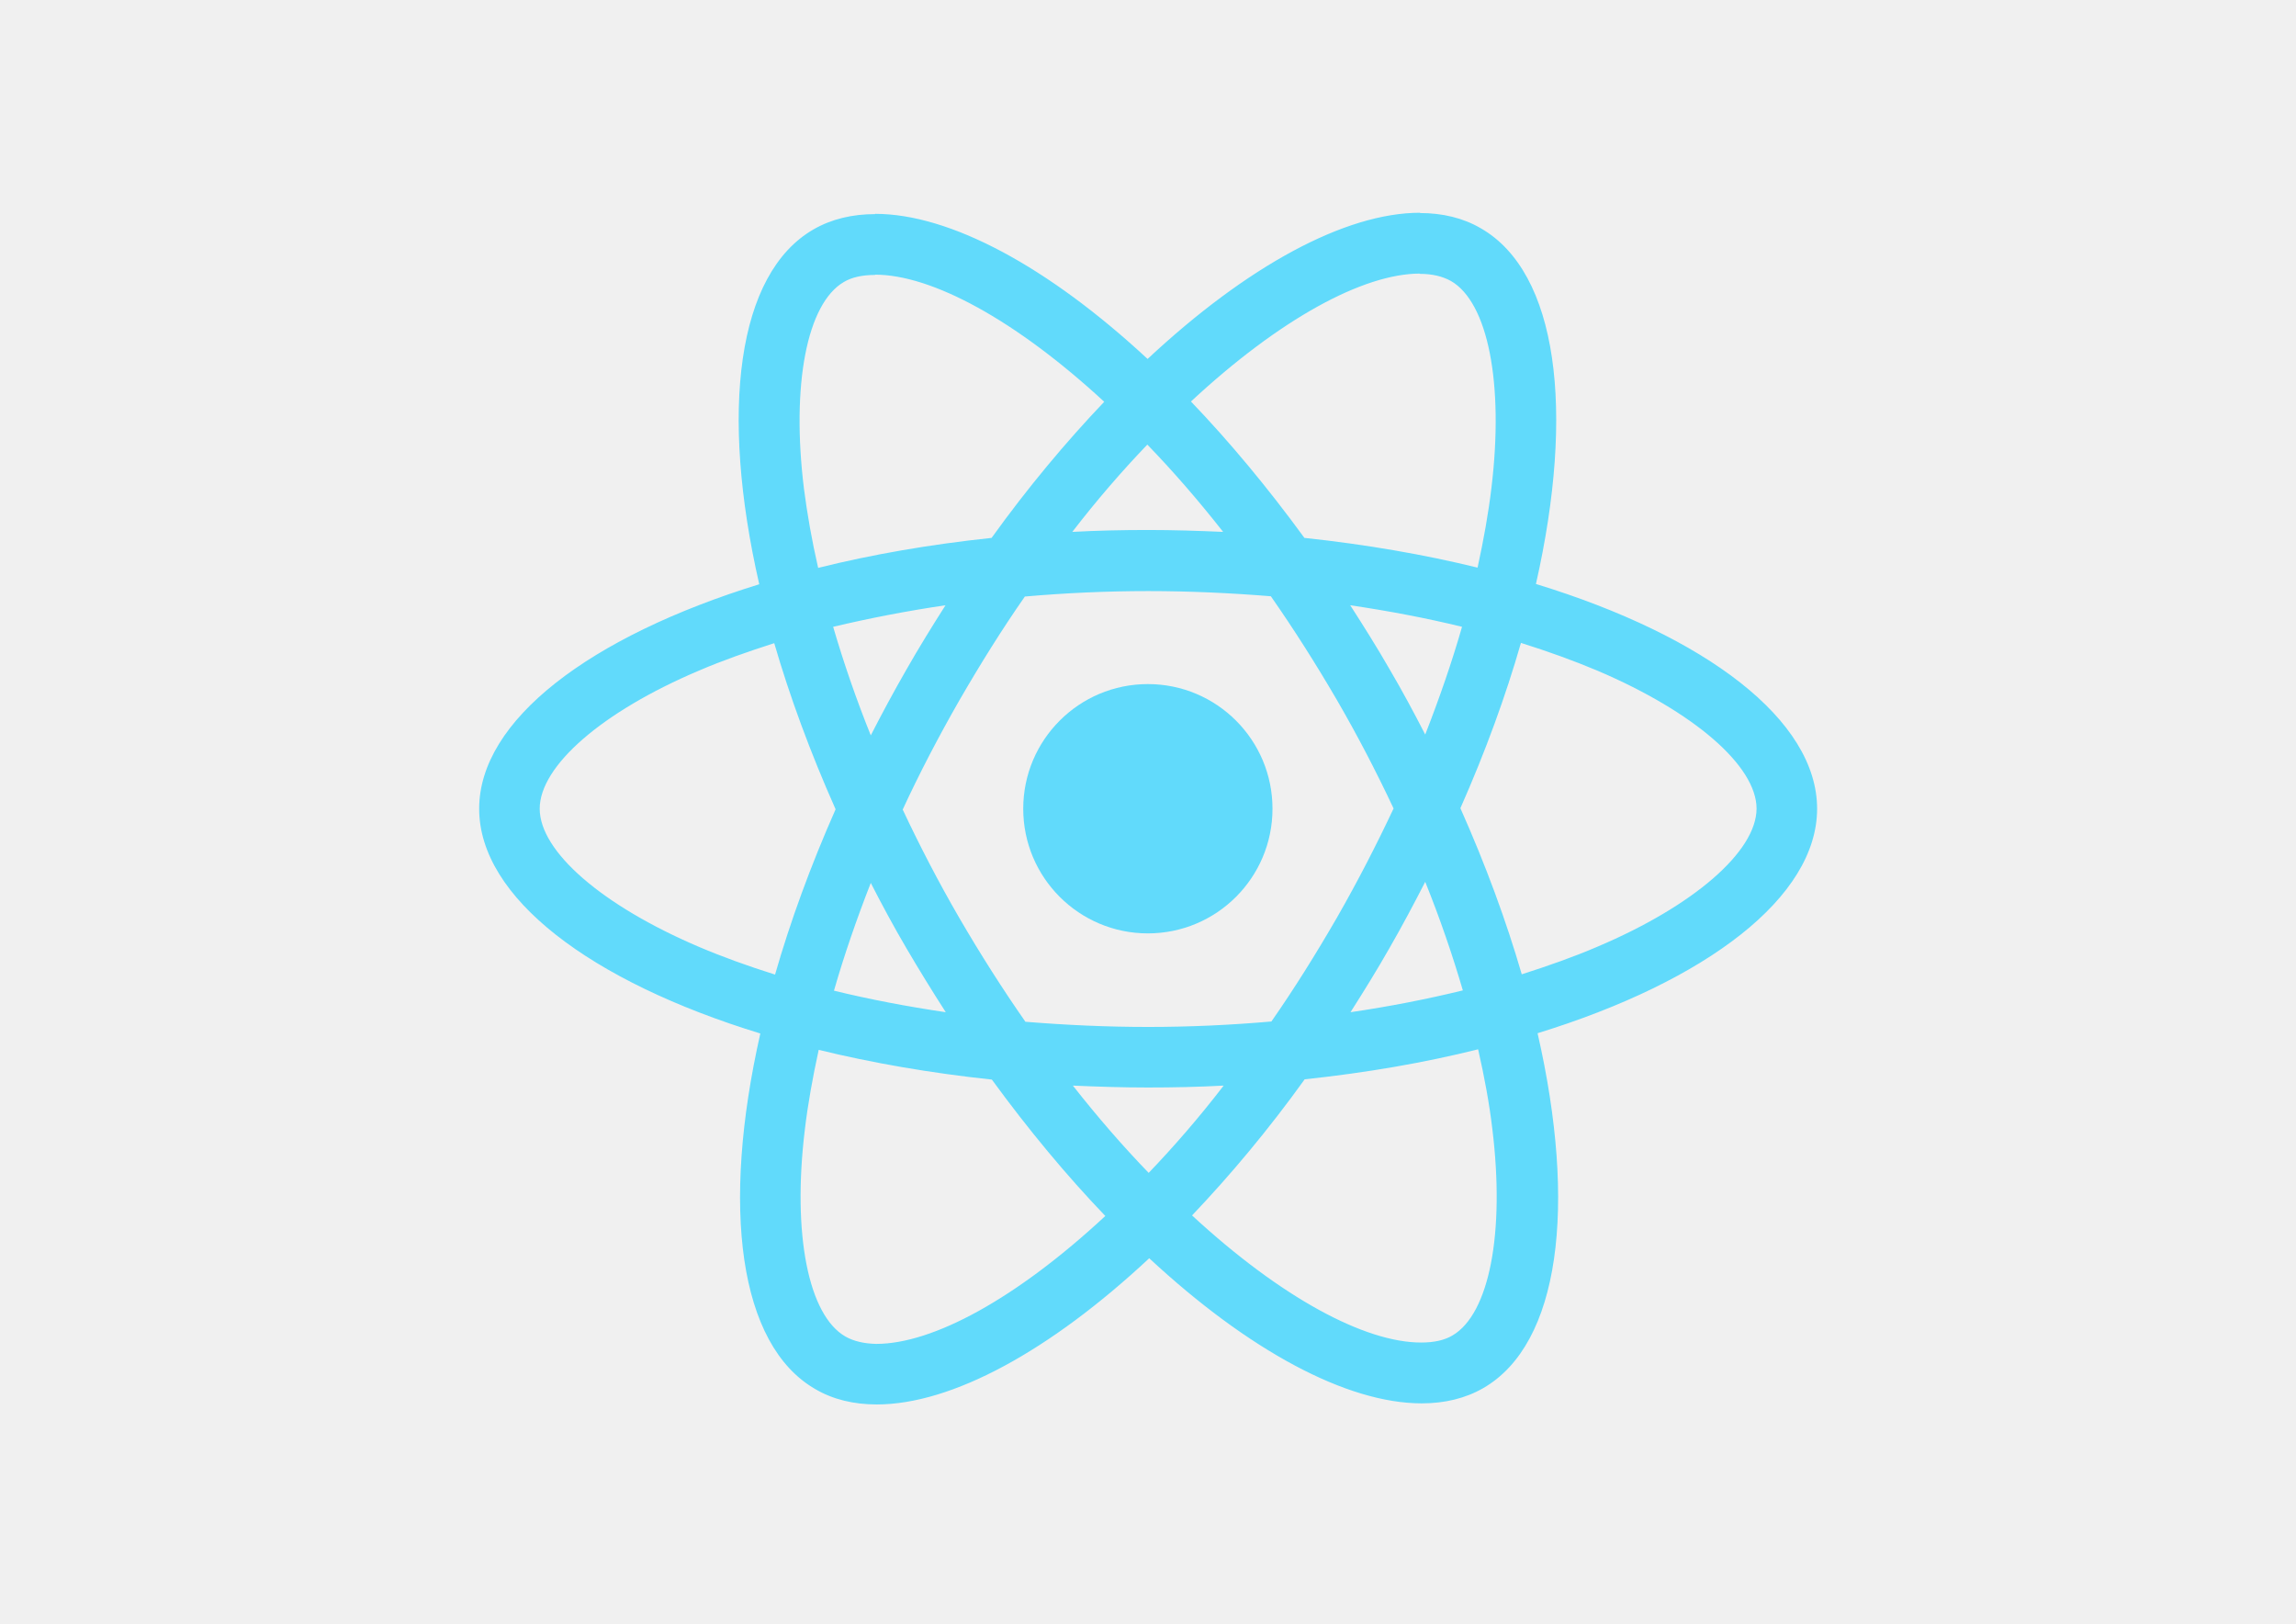
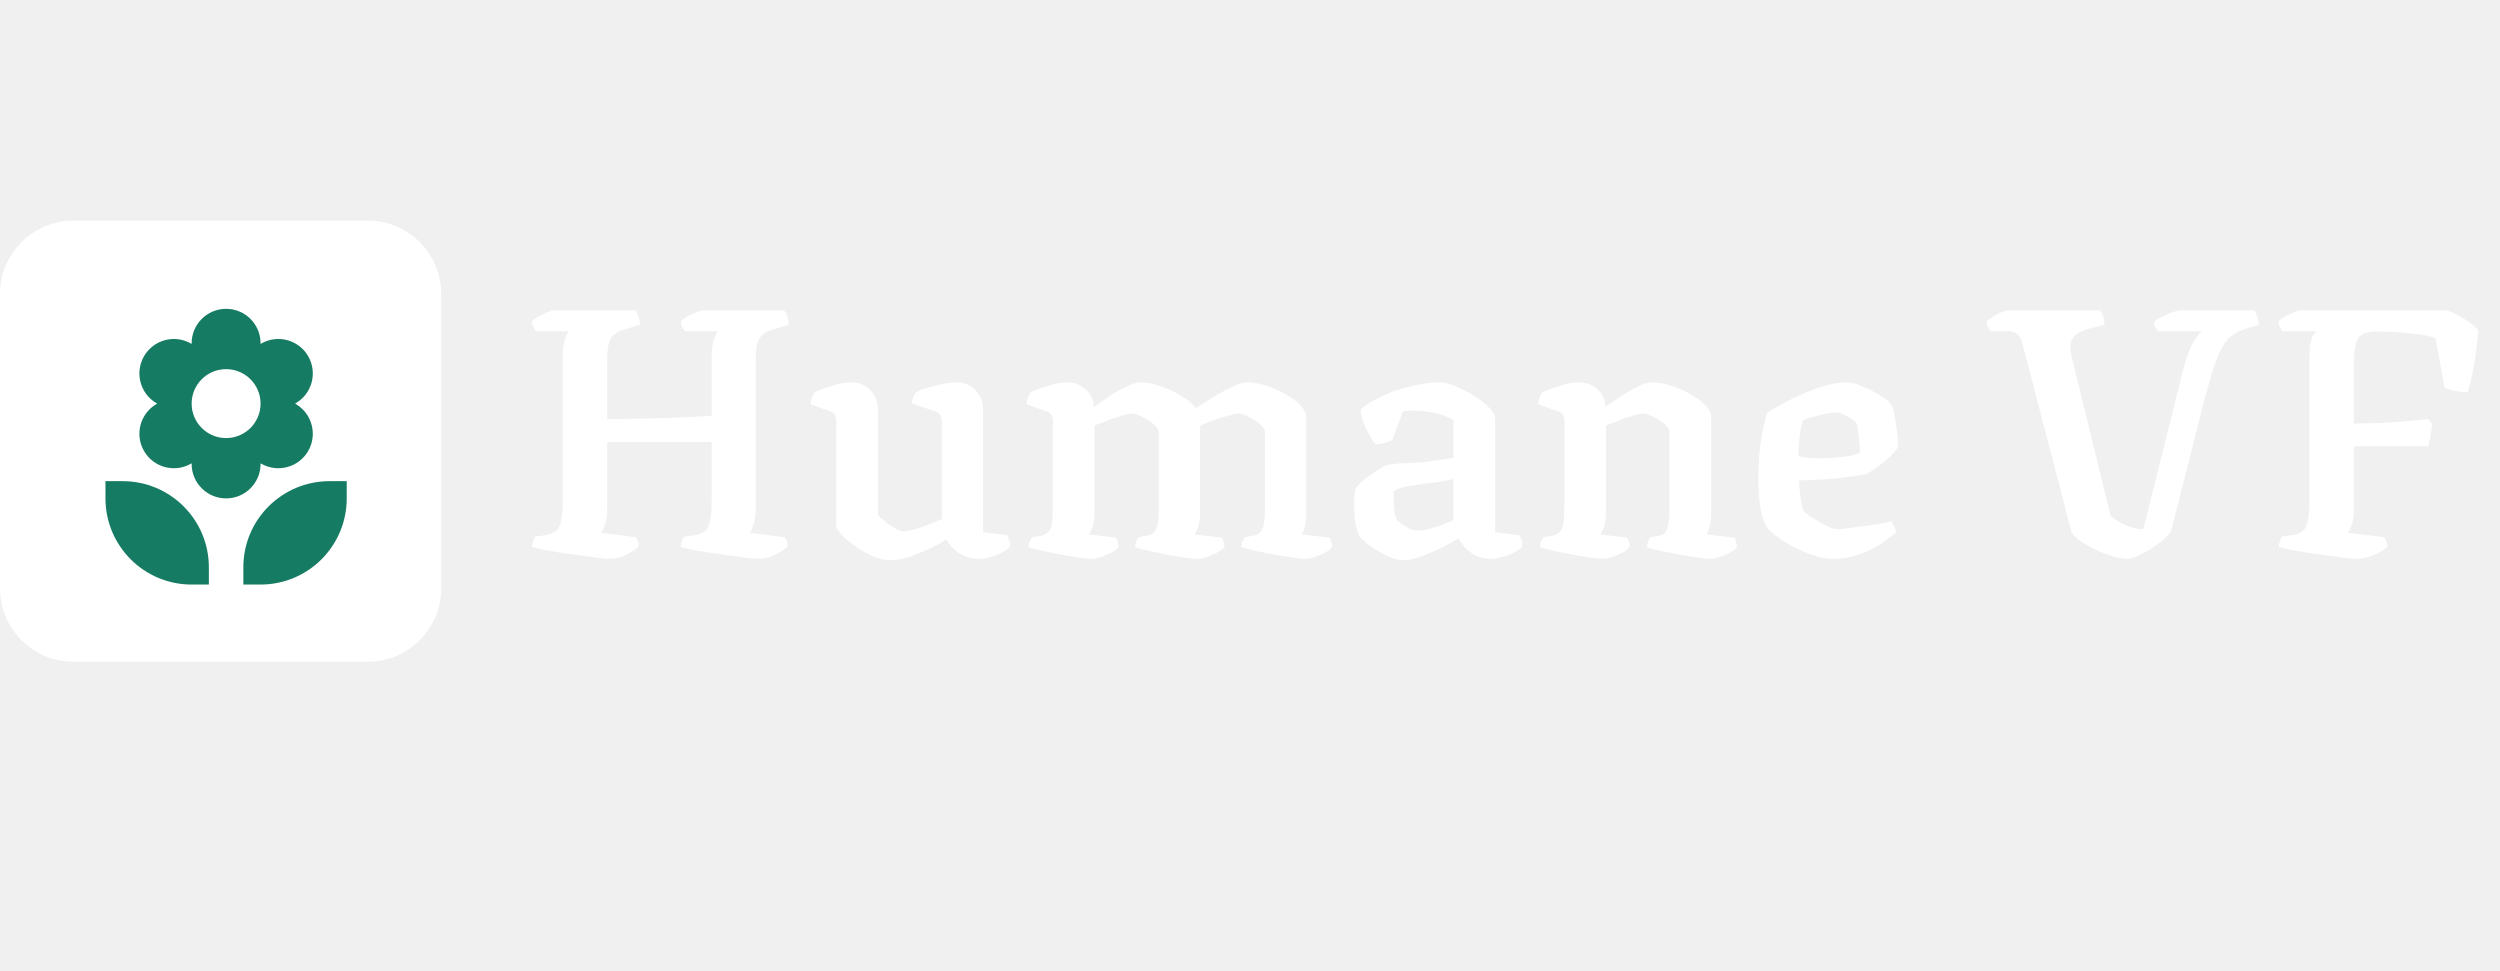
- <svg xmlns="http://www.w3.org/2000/svg" viewBox="0 0 841.9 595.3">
-   <g fill="#61DAFB">
-     <path d="M666.3 296.5c0-32.5-40.7-63.3-103.1-82.4 14.4-63.6 8-114.2-20.2-130.4-6.5-3.8-14.1-5.6-22.4-5.6v22.3c4.6 0 8.3.9 11.4 2.6 13.6 7.8 19.5 37.5 14.9 75.7-1.1 9.4-2.9 19.3-5.1 29.4-19.6-4.8-41-8.5-63.5-10.9-13.5-18.5-27.5-35.3-41.6-50 32.6-30.3 63.2-46.9 84-46.9V78c-27.5 0-63.5 19.6-99.9 53.6-36.4-33.8-72.4-53.2-99.9-53.2v22.3c20.7 0 51.4 16.5 84 46.6-14 14.7-28 31.4-41.3 49.9-22.6 2.4-44 6.1-63.6 11-2.3-10-4-19.7-5.2-29-4.7-38.2 1.1-67.9 14.6-75.8 3-1.8 6.9-2.6 11.5-2.6V78.5c-8.4 0-16 1.8-22.6 5.6-28.1 16.2-34.4 66.7-19.9 130.1-62.2 19.2-102.7 49.9-102.7 82.3 0 32.5 40.7 63.3 103.1 82.4-14.4 63.6-8 114.2 20.2 130.4 6.5 3.8 14.1 5.6 22.5 5.6 27.5 0 63.5-19.6 99.9-53.6 36.4 33.8 72.4 53.2 99.9 53.2 8.4 0 16-1.8 22.6-5.6 28.1-16.2 34.4-66.7 19.9-130.1 62-19.1 102.5-49.9 102.5-82.3zm-130.2-66.7c-3.7 12.9-8.3 26.2-13.5 39.5-4.1-8-8.4-16-13.1-24-4.6-8-9.5-15.8-14.4-23.4 14.2 2.1 27.9 4.7 41 7.9zm-45.8 106.5c-7.8 13.5-15.8 26.3-24.1 38.2-14.9 1.3-30 2-45.2 2-15.1 0-30.2-.7-45-1.9-8.3-11.9-16.4-24.6-24.2-38-7.6-13.1-14.5-26.4-20.8-39.8 6.2-13.4 13.2-26.8 20.7-39.9 7.8-13.5 15.8-26.3 24.1-38.2 14.9-1.3 30-2 45.2-2 15.1 0 30.2.7 45 1.9 8.3 11.9 16.4 24.6 24.2 38 7.6 13.1 14.5 26.4 20.8 39.8-6.3 13.4-13.2 26.8-20.7 39.9zm32.3-13c5.4 13.4 10 26.8 13.8 39.8-13.1 3.2-26.9 5.9-41.2 8 4.9-7.7 9.8-15.6 14.4-23.7 4.6-8 8.9-16.1 13-24.1zM421.2 430c-9.3-9.6-18.6-20.3-27.8-32 9 .4 18.2.7 27.5.7 9.4 0 18.7-.2 27.8-.7-9 11.7-18.3 22.4-27.5 32zm-74.4-58.9c-14.2-2.1-27.9-4.7-41-7.9 3.7-12.9 8.3-26.2 13.5-39.5 4.1 8 8.4 16 13.1 24 4.7 8 9.5 15.8 14.4 23.4zM420.7 163c9.3 9.6 18.6 20.3 27.8 32-9-.4-18.2-.7-27.5-.7-9.4 0-18.7.2-27.8.7 9-11.7 18.3-22.4 27.5-32zm-74 58.9c-4.9 7.7-9.8 15.6-14.4 23.7-4.6 8-8.9 16-13 24-5.4-13.4-10-26.8-13.8-39.8 13.1-3.1 26.9-5.8 41.2-7.9zm-90.5 125.2c-35.4-15.1-58.3-34.9-58.3-50.6 0-15.7 22.9-35.6 58.3-50.6 8.6-3.7 18-7 27.7-10.1 5.7 19.6 13.2 40 22.5 60.9-9.2 20.8-16.6 41.1-22.2 60.6-9.9-3.1-19.3-6.5-28-10.2zM310 490c-13.6-7.8-19.5-37.5-14.9-75.7 1.1-9.4 2.9-19.3 5.1-29.4 19.6 4.8 41 8.5 63.5 10.9 13.5 18.5 27.5 35.3 41.6 50-32.6 30.3-63.2 46.9-84 46.9-4.5-.1-8.3-1-11.3-2.7zm237.2-76.2c4.7 38.2-1.1 67.9-14.6 75.8-3 1.8-6.9 2.6-11.5 2.6-20.7 0-51.4-16.5-84-46.6 14-14.7 28-31.4 41.3-49.9 22.6-2.4 44-6.1 63.6-11 2.3 10.1 4.1 19.8 5.2 29.1zm38.5-66.7c-8.6 3.7-18 7-27.7 10.1-5.7-19.6-13.2-40-22.5-60.9 9.2-20.8 16.6-41.1 22.2-60.6 9.9 3.1 19.3 6.5 28.1 10.2 35.4 15.1 58.3 34.9 58.3 50.6-.1 15.7-23 35.6-58.4 50.6zM320.8 78.4z" />
-     <circle cx="420.9" cy="296.5" r="45.7" />
-     <path d="M520.5 78.1z" />
-   </g>
+ <svg xmlns="http://www.w3.org/2000/svg" width="170" height="66" viewBox="0 0 170 66" fill="none">
+   <path d="M41.504 38C41.392 38 41.16 37.984 40.808 37.952C40.456 37.904 40.048 37.848 39.584 37.784C39.12 37.72 38.648 37.656 38.168 37.592C37.704 37.512 37.288 37.44 36.92 37.376C36.568 37.296 36.32 37.232 36.176 37.184C36.176 37.056 36.2 36.928 36.248 36.8C36.296 36.656 36.344 36.552 36.392 36.488L37.088 36.392C37.376 36.344 37.608 36.256 37.784 36.128C37.96 36 38.08 35.776 38.144 35.456C38.224 35.12 38.264 34.624 38.264 33.968V24.416C38.264 23.824 38.312 23.384 38.408 23.096C38.52 22.792 38.616 22.6 38.696 22.52H36.44C36.408 22.456 36.36 22.376 36.296 22.28C36.232 22.168 36.184 22.032 36.152 21.872C36.248 21.76 36.392 21.648 36.584 21.536C36.792 21.424 36.992 21.328 37.184 21.248C37.392 21.152 37.544 21.104 37.64 21.104H43.208C43.272 21.184 43.336 21.312 43.4 21.488C43.48 21.664 43.52 21.864 43.52 22.088L42.464 22.4C42.176 22.48 41.944 22.592 41.768 22.736C41.608 22.864 41.488 23.064 41.408 23.336C41.328 23.592 41.288 23.968 41.288 24.464V28.496C41.88 28.496 42.512 28.488 43.184 28.472C43.872 28.456 44.544 28.44 45.2 28.424C45.856 28.408 46.456 28.384 47 28.352C47.56 28.32 48.024 28.296 48.392 28.28V24.416C48.392 23.84 48.44 23.4 48.536 23.096C48.648 22.776 48.744 22.584 48.824 22.52H46.568C46.52 22.456 46.464 22.368 46.4 22.256C46.336 22.144 46.304 22.016 46.304 21.872C46.384 21.76 46.52 21.648 46.712 21.536C46.92 21.424 47.12 21.328 47.312 21.248C47.52 21.152 47.672 21.104 47.768 21.104H53.312C53.392 21.184 53.464 21.312 53.528 21.488C53.592 21.664 53.624 21.864 53.624 22.088L52.592 22.4C52.32 22.464 52.096 22.568 51.92 22.712C51.744 22.84 51.608 23.04 51.512 23.312C51.432 23.568 51.392 23.952 51.392 24.464V34.616C51.392 35.016 51.344 35.36 51.248 35.648C51.168 35.92 51.08 36.112 50.984 36.224L53.36 36.536C53.392 36.552 53.432 36.624 53.48 36.752C53.528 36.88 53.552 37.024 53.552 37.184C53.312 37.392 53.008 37.584 52.64 37.76C52.272 37.92 51.936 38 51.632 38C51.52 38 51.28 37.984 50.912 37.952C50.56 37.904 50.152 37.848 49.688 37.784C49.224 37.72 48.76 37.656 48.296 37.592C47.832 37.512 47.416 37.44 47.048 37.376C46.68 37.296 46.432 37.232 46.304 37.184C46.304 37.04 46.328 36.904 46.376 36.776C46.424 36.648 46.472 36.552 46.52 36.488L47.216 36.392C47.52 36.344 47.752 36.256 47.912 36.128C48.088 36 48.208 35.768 48.272 35.432C48.352 35.096 48.392 34.608 48.392 33.968V30.056H41.288V34.616C41.288 35.016 41.24 35.36 41.144 35.648C41.048 35.936 40.952 36.128 40.856 36.224L43.256 36.536C43.288 36.568 43.32 36.656 43.352 36.8C43.4 36.928 43.424 37.056 43.424 37.184C43.184 37.392 42.88 37.584 42.512 37.76C42.144 37.92 41.808 38 41.504 38ZM60.589 38.096C60.205 38.096 59.797 38.008 59.365 37.832C58.933 37.64 58.525 37.408 58.141 37.136C57.773 36.864 57.469 36.608 57.229 36.368C56.989 36.112 56.869 35.912 56.869 35.768V28.616C56.869 28.472 56.837 28.344 56.773 28.232C56.725 28.12 56.637 28.04 56.509 27.992L55.117 27.488C55.149 27.28 55.189 27.112 55.237 26.984C55.285 26.856 55.349 26.752 55.429 26.672C55.685 26.528 56.061 26.384 56.557 26.24C57.069 26.08 57.517 26 57.901 26C58.413 26 58.837 26.176 59.173 26.528C59.525 26.88 59.701 27.32 59.701 27.848V35.048C59.845 35.176 60.021 35.328 60.229 35.504C60.437 35.664 60.653 35.808 60.877 35.936C61.101 36.064 61.293 36.128 61.453 36.128C61.613 36.128 61.845 36.088 62.149 36.008C62.453 35.928 62.773 35.824 63.109 35.696C63.445 35.552 63.757 35.416 64.045 35.288V28.616C64.045 28.488 64.013 28.368 63.949 28.256C63.885 28.128 63.781 28.04 63.637 27.992L62.005 27.44C62.021 27.248 62.061 27.088 62.125 26.96C62.189 26.816 62.245 26.72 62.293 26.672C62.469 26.576 62.717 26.48 63.037 26.384C63.373 26.272 63.725 26.184 64.093 26.12C64.477 26.04 64.797 26 65.053 26C65.565 26 65.989 26.176 66.325 26.528C66.677 26.88 66.853 27.32 66.853 27.848V36.2L68.485 36.392C68.517 36.456 68.557 36.552 68.605 36.68C68.669 36.808 68.701 36.96 68.701 37.136C68.605 37.264 68.429 37.4 68.173 37.544C67.933 37.672 67.661 37.784 67.357 37.88C67.053 37.96 66.789 38 66.565 38C66.069 38 65.621 37.872 65.221 37.616C64.821 37.344 64.533 37.032 64.357 36.68C64.037 36.888 63.645 37.104 63.181 37.328C62.717 37.536 62.253 37.72 61.789 37.88C61.325 38.024 60.925 38.096 60.589 38.096ZM74.213 38C74.069 38 73.805 37.976 73.421 37.928C73.037 37.864 72.613 37.792 72.149 37.712C71.685 37.616 71.245 37.528 70.829 37.448C70.429 37.352 70.133 37.272 69.941 37.208C69.941 37.08 69.965 36.952 70.013 36.824C70.077 36.696 70.133 36.6 70.181 36.536L70.829 36.416C71.085 36.368 71.277 36.232 71.405 36.008C71.533 35.768 71.597 35.264 71.597 34.496V28.616C71.597 28.488 71.573 28.368 71.525 28.256C71.477 28.128 71.373 28.04 71.213 27.992L69.797 27.488C69.829 27.28 69.869 27.112 69.917 26.984C69.965 26.856 70.029 26.752 70.109 26.672C70.381 26.528 70.765 26.384 71.261 26.24C71.757 26.08 72.197 26 72.581 26C73.077 26 73.493 26.16 73.829 26.48C74.181 26.784 74.365 27.184 74.381 27.68C74.717 27.44 75.077 27.192 75.461 26.936C75.845 26.68 76.221 26.464 76.589 26.288C76.973 26.096 77.309 26 77.597 26C77.981 26 78.421 26.088 78.917 26.264C79.413 26.424 79.877 26.64 80.309 26.912C80.757 27.168 81.093 27.448 81.317 27.752C81.573 27.592 81.853 27.416 82.157 27.224C82.477 27.016 82.797 26.824 83.117 26.648C83.453 26.456 83.765 26.304 84.053 26.192C84.357 26.064 84.613 26 84.821 26C85.189 26 85.605 26.072 86.069 26.216C86.533 26.36 86.973 26.552 87.389 26.792C87.805 27.016 88.149 27.272 88.421 27.56C88.693 27.832 88.829 28.104 88.829 28.376V34.976C88.829 35.328 88.789 35.624 88.709 35.864C88.645 36.088 88.581 36.248 88.517 36.344L90.413 36.56C90.445 36.592 90.477 36.672 90.509 36.8C90.557 36.912 90.581 37.04 90.581 37.184C90.501 37.312 90.349 37.44 90.125 37.568C89.901 37.68 89.661 37.784 89.405 37.88C89.165 37.96 88.957 38 88.781 38C88.637 38 88.365 37.976 87.965 37.928C87.565 37.864 87.125 37.792 86.645 37.712C86.165 37.616 85.717 37.528 85.301 37.448C84.901 37.352 84.605 37.272 84.413 37.208C84.413 37.064 84.437 36.936 84.485 36.824C84.533 36.696 84.581 36.6 84.629 36.536L85.229 36.416C85.389 36.4 85.525 36.344 85.637 36.248C85.765 36.152 85.861 35.976 85.925 35.72C85.989 35.448 86.021 35.04 86.021 34.496V29.408C86.021 29.264 85.949 29.12 85.805 28.976C85.661 28.816 85.485 28.672 85.277 28.544C85.069 28.416 84.869 28.312 84.677 28.232C84.485 28.152 84.341 28.112 84.245 28.112C84.085 28.112 83.829 28.168 83.477 28.28C83.125 28.376 82.773 28.488 82.421 28.616C82.069 28.744 81.797 28.856 81.605 28.952V34.856C81.605 35.208 81.565 35.52 81.485 35.792C81.405 36.048 81.325 36.232 81.245 36.344L83.093 36.56C83.125 36.592 83.157 36.672 83.189 36.8C83.237 36.912 83.261 37.04 83.261 37.184C83.181 37.312 83.021 37.44 82.781 37.568C82.557 37.68 82.317 37.784 82.061 37.88C81.805 37.96 81.589 38 81.413 38C81.269 38 81.005 37.976 80.621 37.928C80.237 37.864 79.813 37.792 79.349 37.712C78.901 37.616 78.477 37.528 78.077 37.448C77.677 37.352 77.381 37.272 77.189 37.208C77.189 37.08 77.213 36.952 77.261 36.824C77.325 36.696 77.381 36.6 77.429 36.536L78.005 36.416C78.277 36.384 78.477 36.248 78.605 36.008C78.733 35.752 78.797 35.248 78.797 34.496V29.408C78.797 29.264 78.725 29.12 78.581 28.976C78.437 28.816 78.253 28.672 78.029 28.544C77.821 28.416 77.613 28.312 77.405 28.232C77.213 28.152 77.069 28.112 76.973 28.112C76.861 28.112 76.685 28.144 76.445 28.208C76.221 28.272 75.973 28.352 75.701 28.448C75.445 28.544 75.197 28.64 74.957 28.736C74.717 28.816 74.541 28.88 74.429 28.928V34.856C74.429 35.176 74.389 35.472 74.309 35.744C74.229 36.016 74.141 36.216 74.045 36.344L75.893 36.56C75.925 36.608 75.957 36.688 75.989 36.8C76.037 36.912 76.061 37.04 76.061 37.184C75.981 37.312 75.821 37.44 75.581 37.568C75.357 37.68 75.117 37.784 74.861 37.88C74.605 37.96 74.389 38 74.213 38ZM95.458 38.096C95.138 38.096 94.762 38 94.33 37.808C93.898 37.6 93.506 37.368 93.154 37.112C92.802 36.84 92.562 36.624 92.434 36.464C92.338 36.272 92.25 35.984 92.17 35.6C92.106 35.216 92.074 34.8 92.074 34.352C92.074 34.144 92.082 33.952 92.098 33.776C92.114 33.6 92.13 33.432 92.146 33.272C92.194 33.176 92.306 33.04 92.482 32.864C92.674 32.688 92.89 32.512 93.13 32.336C93.386 32.144 93.634 31.984 93.874 31.856C94.114 31.712 94.306 31.624 94.45 31.592C94.578 31.56 94.794 31.536 95.098 31.52C95.402 31.504 95.73 31.488 96.082 31.472C96.322 31.456 96.562 31.44 96.802 31.424C97.042 31.392 97.274 31.36 97.498 31.328C97.738 31.296 97.97 31.264 98.194 31.232C98.418 31.2 98.634 31.168 98.842 31.136V28.544C98.49 28.352 98.066 28.2 97.57 28.088C97.074 27.976 96.626 27.92 96.226 27.92C96.082 27.92 95.93 27.928 95.77 27.944C95.626 27.944 95.506 27.952 95.41 27.968L94.666 29.936C94.586 29.968 94.45 30.016 94.258 30.08C94.082 30.144 93.842 30.192 93.538 30.224C93.378 30.032 93.186 29.72 92.962 29.288C92.738 28.856 92.586 28.384 92.506 27.872C92.842 27.568 93.234 27.304 93.682 27.08C94.13 26.84 94.602 26.648 95.098 26.504C95.594 26.344 96.082 26.224 96.562 26.144C97.042 26.048 97.474 26 97.858 26C98.178 26 98.546 26.088 98.962 26.264C99.394 26.44 99.818 26.656 100.234 26.912C100.65 27.168 100.994 27.44 101.266 27.728C101.538 28 101.674 28.24 101.674 28.448V36.2L103.306 36.392C103.354 36.456 103.402 36.552 103.45 36.68C103.498 36.808 103.522 36.96 103.522 37.136C103.41 37.296 103.218 37.44 102.946 37.568C102.69 37.696 102.418 37.8 102.13 37.88C101.858 37.96 101.618 38 101.41 38C101.042 38 100.706 37.936 100.402 37.808C100.114 37.664 99.866 37.488 99.658 37.28C99.466 37.056 99.306 36.832 99.178 36.608C98.842 36.816 98.434 37.04 97.954 37.28C97.49 37.504 97.034 37.696 96.586 37.856C96.138 38.016 95.762 38.096 95.458 38.096ZM96.418 36.08C96.578 36.08 96.81 36.048 97.114 35.984C97.434 35.904 97.754 35.808 98.074 35.696C98.394 35.568 98.65 35.456 98.842 35.36V32.576C98.554 32.64 98.234 32.704 97.882 32.768C97.53 32.816 97.194 32.856 96.874 32.888C96.474 32.952 96.074 33.016 95.674 33.08C95.274 33.144 94.97 33.256 94.762 33.416C94.762 33.672 94.77 33.984 94.786 34.352C94.802 34.72 94.858 35.04 94.954 35.312C95.098 35.472 95.314 35.64 95.602 35.816C95.89 35.992 96.162 36.08 96.418 36.08ZM108.994 38C108.85 38 108.586 37.976 108.202 37.928C107.818 37.864 107.394 37.792 106.93 37.712C106.466 37.616 106.026 37.528 105.61 37.448C105.21 37.352 104.914 37.272 104.722 37.208C104.722 37.08 104.746 36.952 104.794 36.824C104.858 36.696 104.914 36.6 104.962 36.536L105.61 36.416C105.866 36.368 106.058 36.232 106.186 36.008C106.314 35.768 106.378 35.264 106.378 34.496V28.616C106.378 28.488 106.354 28.368 106.306 28.256C106.258 28.128 106.154 28.04 105.994 27.992L104.578 27.488C104.61 27.28 104.65 27.112 104.698 26.984C104.746 26.856 104.81 26.752 104.89 26.672C105.162 26.528 105.546 26.384 106.042 26.24C106.538 26.08 106.978 26 107.362 26C107.858 26 108.274 26.152 108.61 26.456C108.962 26.76 109.146 27.16 109.162 27.656C109.498 27.432 109.858 27.192 110.242 26.936C110.626 26.68 111.002 26.464 111.37 26.288C111.754 26.096 112.09 26 112.378 26C112.746 26 113.154 26.072 113.602 26.216C114.066 26.36 114.506 26.552 114.922 26.792C115.338 27.016 115.682 27.272 115.954 27.56C116.226 27.832 116.362 28.104 116.362 28.376V34.976C116.362 35.312 116.322 35.6 116.242 35.84C116.178 36.08 116.114 36.248 116.05 36.344L117.946 36.56C117.978 36.608 118.01 36.696 118.042 36.824C118.09 36.936 118.114 37.056 118.114 37.184C118.034 37.312 117.882 37.44 117.658 37.568C117.434 37.68 117.194 37.784 116.938 37.88C116.698 37.96 116.49 38 116.314 38C116.17 38 115.898 37.976 115.498 37.928C115.114 37.864 114.682 37.792 114.202 37.712C113.738 37.616 113.298 37.528 112.882 37.448C112.482 37.352 112.186 37.272 111.994 37.208C111.994 37.064 112.018 36.936 112.066 36.824C112.114 36.696 112.162 36.6 112.21 36.536L112.786 36.44C112.946 36.408 113.082 36.344 113.194 36.248C113.306 36.152 113.386 35.976 113.434 35.72C113.498 35.448 113.53 35.04 113.53 34.496V29.408C113.53 29.264 113.458 29.12 113.314 28.976C113.186 28.816 113.018 28.672 112.81 28.544C112.602 28.416 112.394 28.312 112.186 28.232C111.994 28.152 111.85 28.112 111.754 28.112C111.642 28.112 111.466 28.144 111.226 28.208C111.002 28.272 110.754 28.352 110.482 28.448C110.226 28.544 109.978 28.64 109.738 28.736C109.498 28.816 109.322 28.88 109.21 28.928V34.856C109.21 35.176 109.17 35.472 109.09 35.744C109.01 36.016 108.922 36.216 108.826 36.344L110.65 36.56C110.682 36.592 110.714 36.672 110.746 36.8C110.794 36.912 110.818 37.04 110.818 37.184C110.738 37.312 110.586 37.44 110.362 37.568C110.138 37.68 109.898 37.784 109.642 37.88C109.386 37.96 109.17 38 108.994 38ZM124.677 38C124.245 38 123.789 37.92 123.309 37.76C122.829 37.6 122.373 37.408 121.941 37.184C121.509 36.944 121.141 36.712 120.837 36.488C120.533 36.264 120.333 36.096 120.237 35.984C120.029 35.712 119.861 35.272 119.733 34.664C119.621 34.04 119.565 33.376 119.565 32.672C119.565 32.048 119.589 31.44 119.637 30.848C119.701 30.256 119.781 29.72 119.877 29.24C119.973 28.744 120.069 28.352 120.165 28.064C120.389 27.92 120.709 27.736 121.125 27.512C121.541 27.272 122.005 27.04 122.517 26.816C123.029 26.592 123.549 26.4 124.077 26.24C124.621 26.08 125.125 26 125.589 26C125.877 26 126.221 26.088 126.621 26.264C127.037 26.424 127.429 26.624 127.797 26.864C128.181 27.088 128.445 27.296 128.589 27.488C128.685 27.632 128.765 27.88 128.829 28.232C128.893 28.584 128.949 28.96 128.997 29.36C129.045 29.76 129.069 30.112 129.069 30.416C128.893 30.672 128.669 30.92 128.397 31.16C128.141 31.4 127.885 31.608 127.629 31.784C127.373 31.96 127.157 32.104 126.981 32.216C126.741 32.28 126.381 32.344 125.901 32.408C125.437 32.472 124.893 32.528 124.269 32.576C123.661 32.624 123.013 32.656 122.325 32.672C122.357 33.184 122.405 33.64 122.469 34.04C122.533 34.44 122.597 34.68 122.661 34.76C122.709 34.824 122.821 34.92 122.997 35.048C123.189 35.176 123.405 35.312 123.645 35.456C123.901 35.6 124.141 35.728 124.365 35.84C124.605 35.936 124.797 35.984 124.941 35.984C125.149 35.984 125.413 35.96 125.733 35.912C126.069 35.864 126.421 35.816 126.789 35.768C127.157 35.72 127.501 35.672 127.821 35.624C128.141 35.56 128.397 35.504 128.589 35.456C128.653 35.536 128.717 35.632 128.781 35.744C128.861 35.856 128.909 36.008 128.925 36.2C128.669 36.44 128.325 36.704 127.893 36.992C127.461 37.28 126.965 37.52 126.405 37.712C125.861 37.904 125.285 38 124.677 38ZM123.909 31.16C124.213 31.16 124.533 31.144 124.869 31.112C125.205 31.08 125.517 31.04 125.805 30.992C126.109 30.928 126.333 30.856 126.477 30.776C126.477 30.584 126.461 30.352 126.429 30.08C126.413 29.808 126.389 29.552 126.357 29.312C126.325 29.056 126.285 28.88 126.237 28.784C126.205 28.704 126.101 28.608 125.925 28.496C125.749 28.368 125.557 28.264 125.349 28.184C125.157 28.088 124.989 28.04 124.845 28.04C124.717 28.04 124.501 28.072 124.197 28.136C123.893 28.184 123.589 28.256 123.285 28.352C122.981 28.432 122.749 28.512 122.589 28.592C122.525 28.784 122.469 29.016 122.421 29.288C122.389 29.56 122.357 29.848 122.325 30.152C122.309 30.44 122.301 30.72 122.301 30.992C122.477 31.056 122.717 31.104 123.021 31.136C123.341 31.168 123.637 31.176 123.909 31.16ZM144.57 38C144.362 38 144.082 37.952 143.73 37.856C143.394 37.744 143.034 37.608 142.65 37.448C142.282 37.272 141.93 37.08 141.594 36.872C141.274 36.664 141.034 36.448 140.874 36.224L137.514 23.312C137.45 23.072 137.346 22.88 137.202 22.736C137.058 22.592 136.826 22.52 136.506 22.52H135.354C135.306 22.456 135.25 22.368 135.186 22.256C135.138 22.144 135.106 22.016 135.09 21.872C135.17 21.776 135.298 21.672 135.474 21.56C135.666 21.432 135.866 21.328 136.074 21.248C136.282 21.152 136.45 21.104 136.578 21.104H142.794C142.874 21.168 142.946 21.296 143.01 21.488C143.074 21.68 143.106 21.88 143.106 22.088L141.954 22.376C141.746 22.44 141.538 22.528 141.33 22.64C141.122 22.752 140.962 22.928 140.85 23.168C140.754 23.408 140.762 23.768 140.874 24.248L143.514 35.048C143.658 35.192 143.858 35.344 144.114 35.504C144.386 35.648 144.666 35.768 144.954 35.864C145.258 35.944 145.522 35.984 145.746 35.984L148.41 25.304C148.634 24.44 148.866 23.784 149.106 23.336C149.362 22.888 149.57 22.616 149.73 22.52H146.754C146.69 22.456 146.626 22.376 146.562 22.28C146.514 22.184 146.482 22.048 146.466 21.872C146.594 21.76 146.778 21.648 147.018 21.536C147.258 21.408 147.498 21.304 147.738 21.224C147.978 21.144 148.138 21.104 148.218 21.104H153.282C153.346 21.168 153.41 21.296 153.474 21.488C153.554 21.664 153.594 21.864 153.594 22.088L152.802 22.328C152.434 22.44 152.114 22.584 151.842 22.76C151.586 22.936 151.354 23.2 151.146 23.552C150.938 23.888 150.73 24.376 150.522 25.016C150.33 25.64 150.098 26.464 149.826 27.488L147.618 36.176C147.474 36.352 147.274 36.552 147.018 36.776C146.762 36.984 146.482 37.184 146.178 37.376C145.89 37.552 145.602 37.704 145.314 37.832C145.026 37.944 144.778 38 144.57 38ZM160.285 38C160.173 38 159.941 37.984 159.589 37.952C159.237 37.904 158.829 37.848 158.365 37.784C157.901 37.72 157.429 37.656 156.949 37.592C156.485 37.512 156.069 37.44 155.701 37.376C155.349 37.296 155.101 37.232 154.957 37.184C154.957 37.056 154.981 36.928 155.029 36.8C155.077 36.656 155.125 36.552 155.173 36.488L155.869 36.392C156.157 36.344 156.389 36.256 156.565 36.128C156.741 36 156.861 35.776 156.925 35.456C157.005 35.12 157.045 34.624 157.045 33.968V24.416C157.045 23.952 157.069 23.584 157.117 23.312C157.181 23.04 157.253 22.848 157.333 22.736C157.413 22.608 157.461 22.536 157.477 22.52H155.221C155.157 22.456 155.093 22.368 155.029 22.256C154.981 22.128 154.949 22 154.933 21.872C155.029 21.76 155.173 21.648 155.365 21.536C155.573 21.424 155.773 21.328 155.965 21.248C156.173 21.152 156.325 21.104 156.421 21.104H166.381C166.765 21.232 167.157 21.424 167.557 21.68C167.957 21.92 168.277 22.176 168.517 22.448C168.453 23.376 168.349 24.224 168.205 24.992C168.061 25.76 167.925 26.32 167.797 26.672C167.493 26.672 167.189 26.64 166.885 26.576C166.597 26.512 166.381 26.448 166.237 26.384L165.613 22.976C165.293 22.864 164.765 22.768 164.029 22.688C163.309 22.592 162.477 22.544 161.533 22.544C160.893 22.544 160.485 22.728 160.309 23.096C160.149 23.448 160.069 23.904 160.069 24.464V28.808C160.757 28.792 161.397 28.776 161.989 28.76C162.581 28.728 163.133 28.688 163.645 28.64C164.157 28.592 164.645 28.544 165.109 28.496L165.373 28.808C165.357 29.176 165.317 29.496 165.253 29.768C165.205 30.024 165.157 30.216 165.109 30.344H160.069V34.616C160.069 35.016 160.021 35.36 159.925 35.648C159.829 35.936 159.733 36.128 159.637 36.224L162.157 36.536C162.189 36.584 162.221 36.672 162.253 36.8C162.301 36.912 162.333 37.04 162.349 37.184C162.125 37.392 161.805 37.584 161.389 37.76C160.973 37.92 160.605 38 160.285 38Z" fill="white" />
+   <rect y="15" width="30" height="30" rx="5" fill="white" />
+   <path fill-rule="evenodd" clip-rule="evenodd" d="M13.031 23.344C13.031 22.049 14.081 21 15.375 21C16.669 21 17.719 22.049 17.719 23.344V23.386L17.755 23.365C18.876 22.718 20.31 23.102 20.957 24.223C21.604 25.344 21.22 26.777 20.099 27.424L20.062 27.445L20.099 27.466C21.22 28.114 21.604 29.547 20.957 30.668C20.31 31.789 18.876 32.173 17.755 31.526L17.719 31.505V31.547C17.719 32.841 16.669 33.891 15.375 33.891C14.081 33.891 13.031 32.841 13.031 31.547V31.505L12.995 31.526C11.874 32.173 10.44 31.789 9.793 30.668C9.146 29.547 9.53 28.114 10.651 27.466L10.688 27.445L10.651 27.424C9.53 26.777 9.146 25.344 9.793 24.223C10.44 23.102 11.874 22.718 12.995 23.365L13.031 23.386V23.344ZM17.719 27.445C17.719 28.74 16.669 29.789 15.375 29.789C14.081 29.789 13.031 28.74 13.031 27.445C13.031 26.151 14.081 25.102 15.375 25.102C16.669 25.102 17.719 26.151 17.719 27.445Z" fill="url(#paint0_linear_10_46)" />
+   <path d="M14.203 39.75H13.031C9.795 39.75 7.172 37.127 7.172 33.891V32.719H8.344C11.58 32.719 14.203 35.342 14.203 38.578V39.75Z" fill="url(#paint1_linear_10_46)" />
+   <path d="M17.719 39.75H16.547V38.578C16.547 35.342 19.17 32.719 22.406 32.719H23.578V33.891C23.578 37.127 20.955 39.75 17.719 39.75Z" fill="url(#paint2_linear_10_46)" />
+   <defs>
+     <linearGradient id="paint0_linear_10_46" x1="15.375" y1="21" x2="15.375" y2="39.75" gradientUnits="userSpaceOnUse">
+       <stop offset="1" stop-color="#167B63" />
+       <stop offset="1" stop-color="white" />
+     </linearGradient>
+     <linearGradient id="paint1_linear_10_46" x1="15.375" y1="21" x2="15.375" y2="39.75" gradientUnits="userSpaceOnUse">
+       <stop offset="1" stop-color="#167B63" />
+       <stop offset="1" stop-color="white" />
+     </linearGradient>
+     <linearGradient id="paint2_linear_10_46" x1="15.375" y1="21" x2="15.375" y2="39.75" gradientUnits="userSpaceOnUse">
+       <stop offset="1" stop-color="#167B63" />
+       <stop offset="1" stop-color="white" />
+     </linearGradient>
+   </defs>
</svg>
